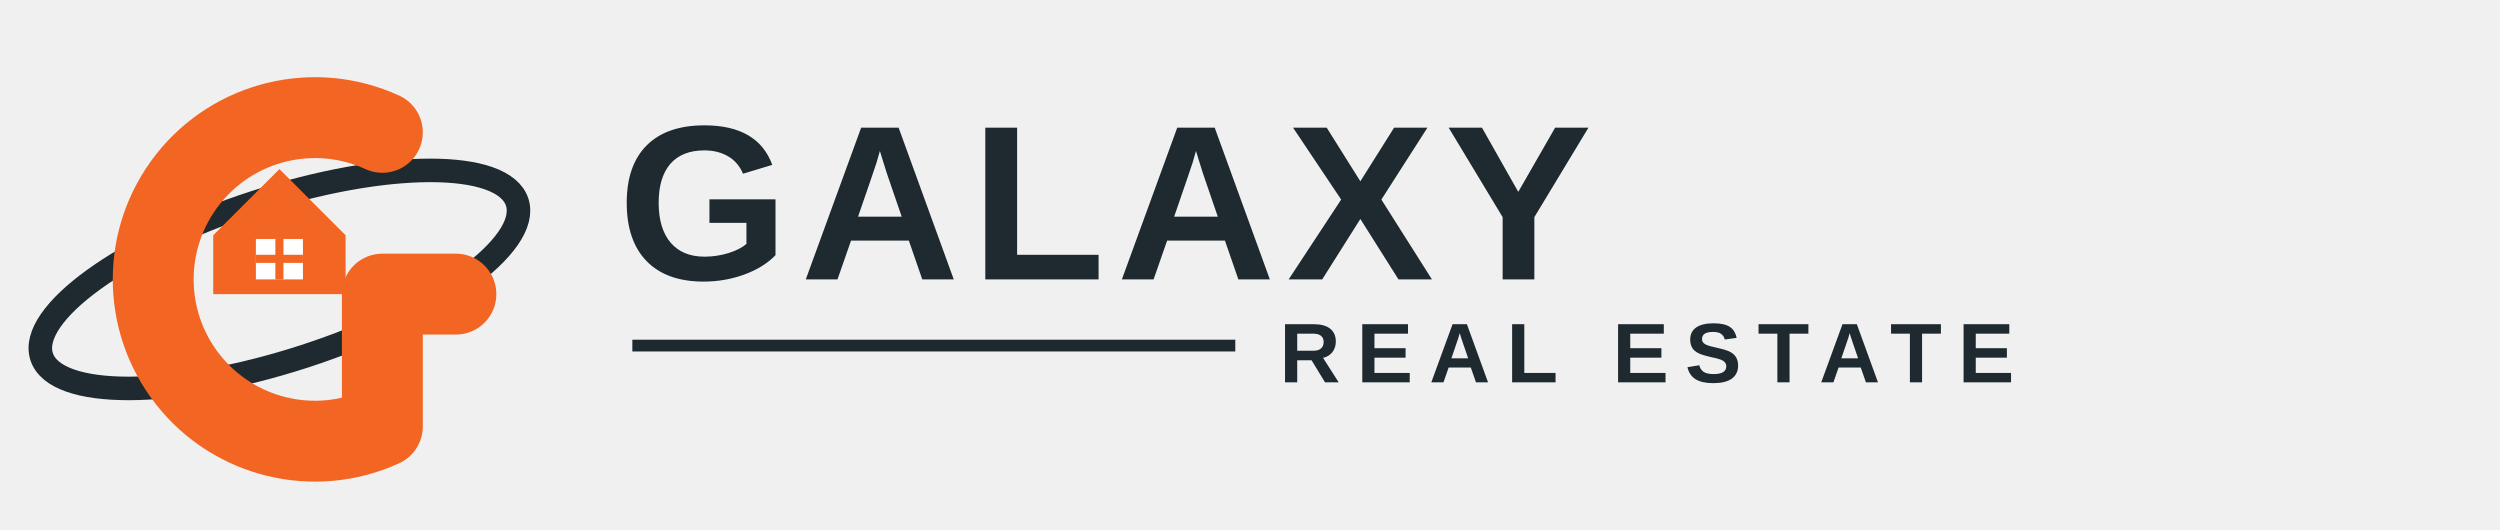
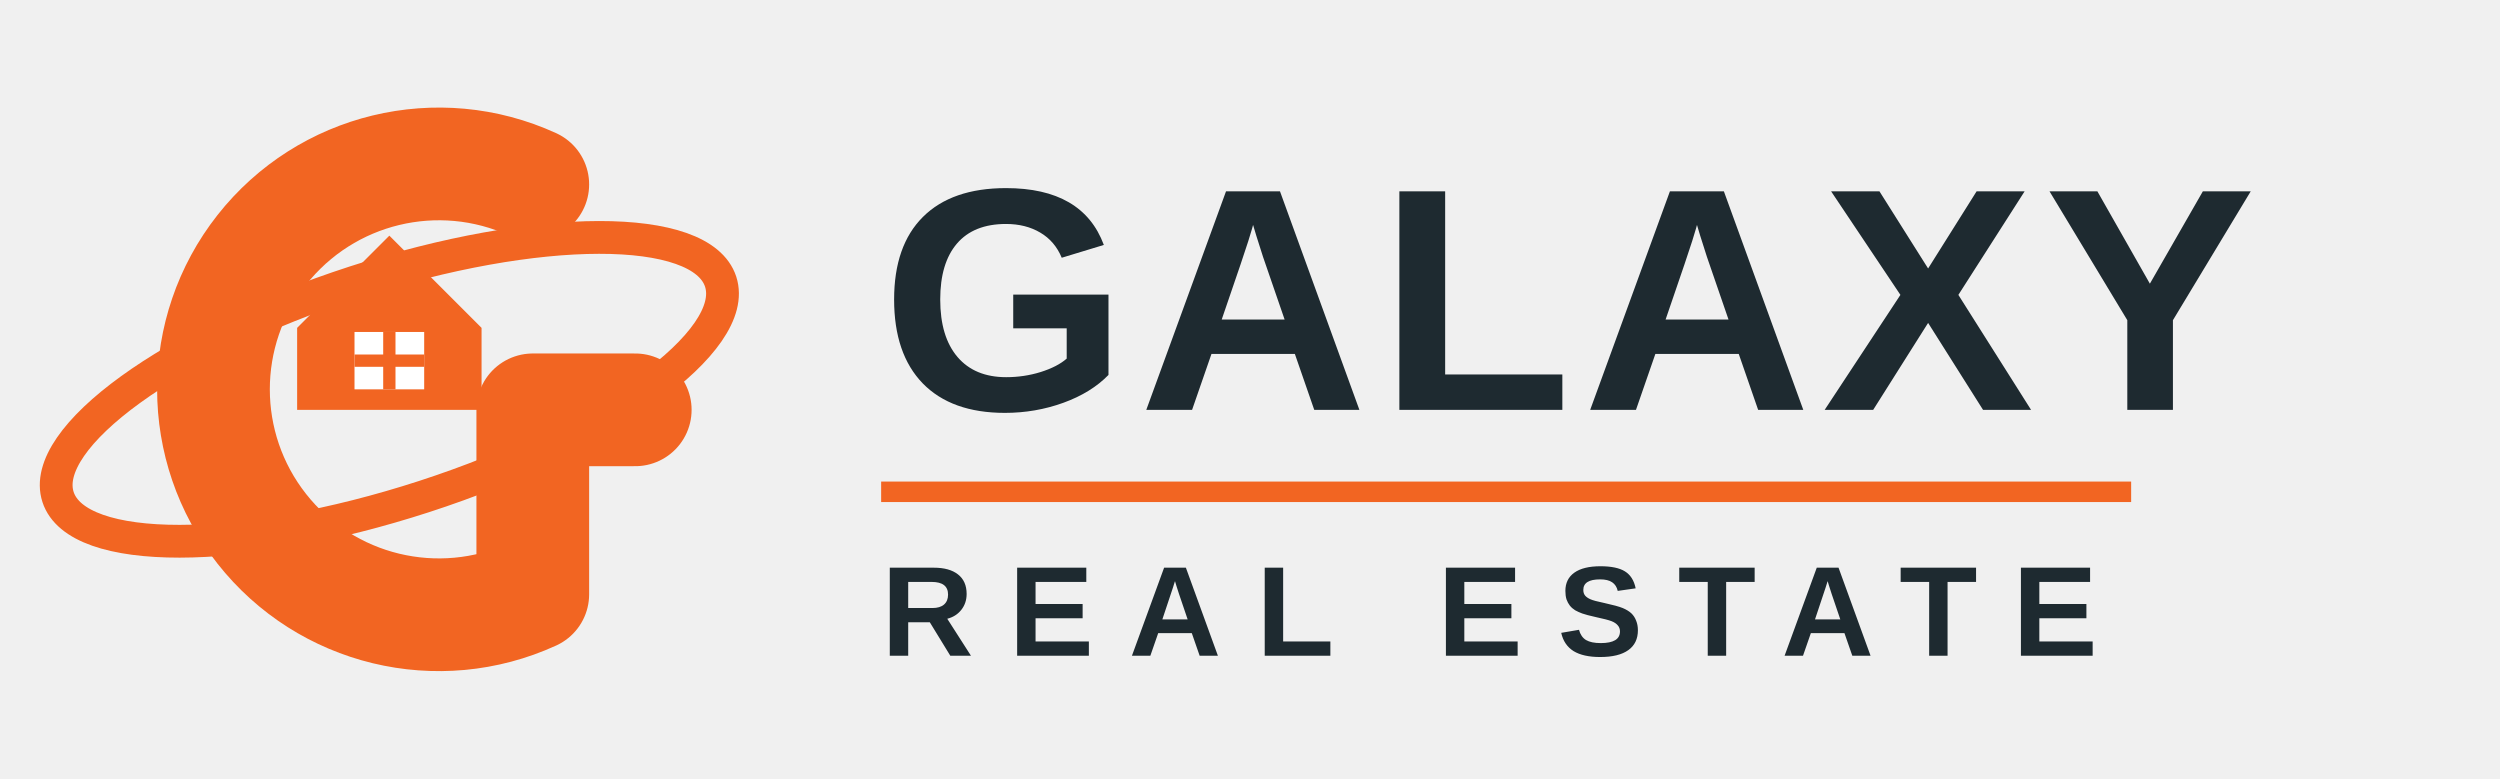
- <svg xmlns="http://www.w3.org/2000/svg" viewBox="0 0 340 72" role="img" aria-label="Galaxy Real Estate logo">
+ <svg xmlns="http://www.w3.org/2000/svg" viewBox="0 0 244 76" role="img" aria-label="Galaxy Real Estate">
  <g>
-     <ellipse cx="38" cy="38" rx="34" ry="11" fill="none" stroke="#1E2A30" stroke-width="3.2" transform="rotate(-18 38 38)" />
+     <ellipse cx="38" cy="38" rx="34" ry="11" fill="none" stroke="#F26522" stroke-width="3.2" transform="rotate(-18 38 38)" />
    <path d="M52 18 A22 22 0 1 0 52 58 L52 40 L62 40" fill="none" stroke="#F26522" stroke-width="11" stroke-linecap="round" stroke-linejoin="round" />
    <g transform="translate(38 30)">
      <path d="M-9 2 L0 -7 L9 2 L9 10 L-9 10 Z" fill="#F26522" />
-       <rect x="-3.2" y="2.5" width="6.4" height="5.5" fill="#fff" />
-       <path d="M0 2.5 V8 M-3.2 5.2 H3.2" stroke="#F26522" stroke-width="1.1" />
+       <rect x="-3.4" y="2.4" width="6.8" height="5.6" fill="#FFFFFF" />
+       <path d="M0 2.4 V8 M-3.4 5.2 H3.4" stroke="#F26522" stroke-width="1.2" />
    </g>
  </g>
-   <text x="84" y="38" font-family="Manrope, Arial, sans-serif" font-size="30" font-weight="800" letter-spacing="1.5" fill="#1E2A30">GALAXY</text>
-   <line x1="86" y1="47" x2="168" y2="47" stroke="#1E2A30" stroke-width="1.6" />
-   <text x="174" y="52" font-family="Manrope, Arial, sans-serif" font-size="11.5" font-weight="700" letter-spacing="2.2" fill="#1E2A30">REAL ESTATE</text>
+   <text x="86" y="40" font-family="Manrope, 'Segoe UI', Arial, Helvetica, sans-serif" font-size="31" font-weight="800" letter-spacing="1" textLength="138" lengthAdjust="spacingAndGlyphs" fill="#1E2A30">GALAXY</text>
+   <line x1="86" y1="48" x2="208" y2="48" stroke="#F26522" stroke-width="2" />
+   <text x="86" y="64" font-family="Manrope, 'Segoe UI', Arial, Helvetica, sans-serif" font-size="12.5" font-weight="700" letter-spacing="3.4" textLength="122" lengthAdjust="spacingAndGlyphs" fill="#1E2A30">REAL ESTATE</text>
</svg>
